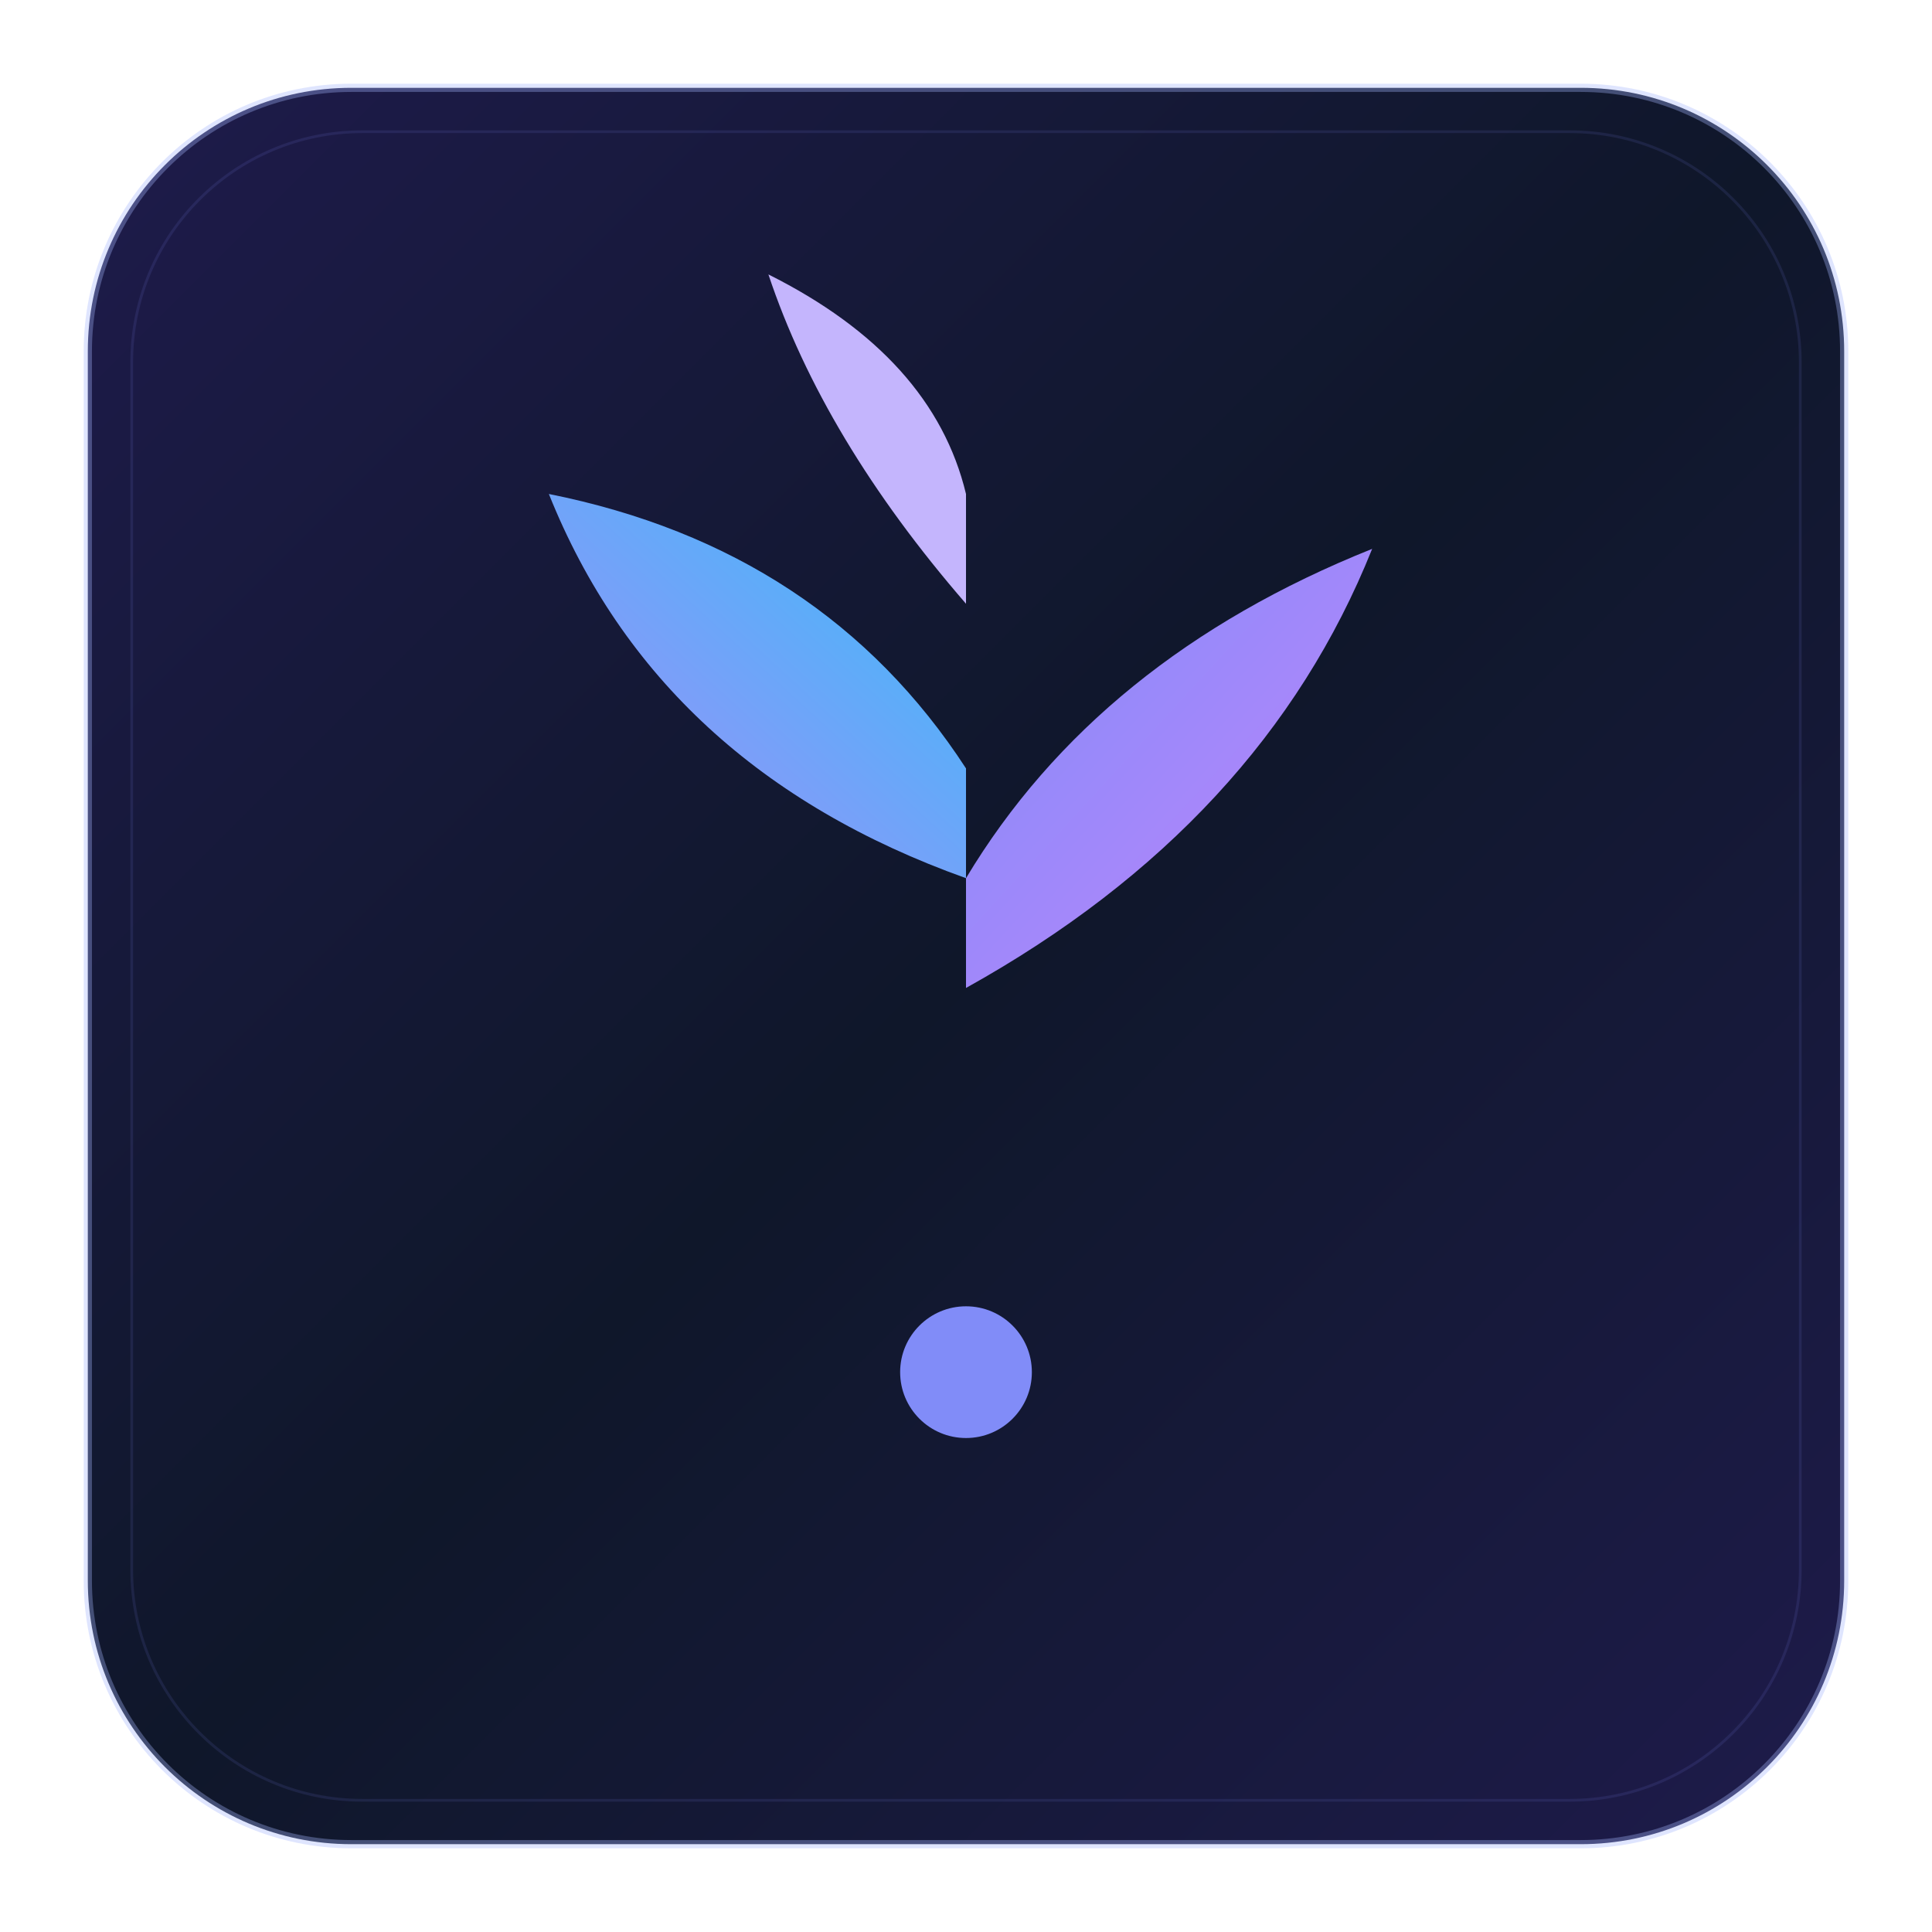
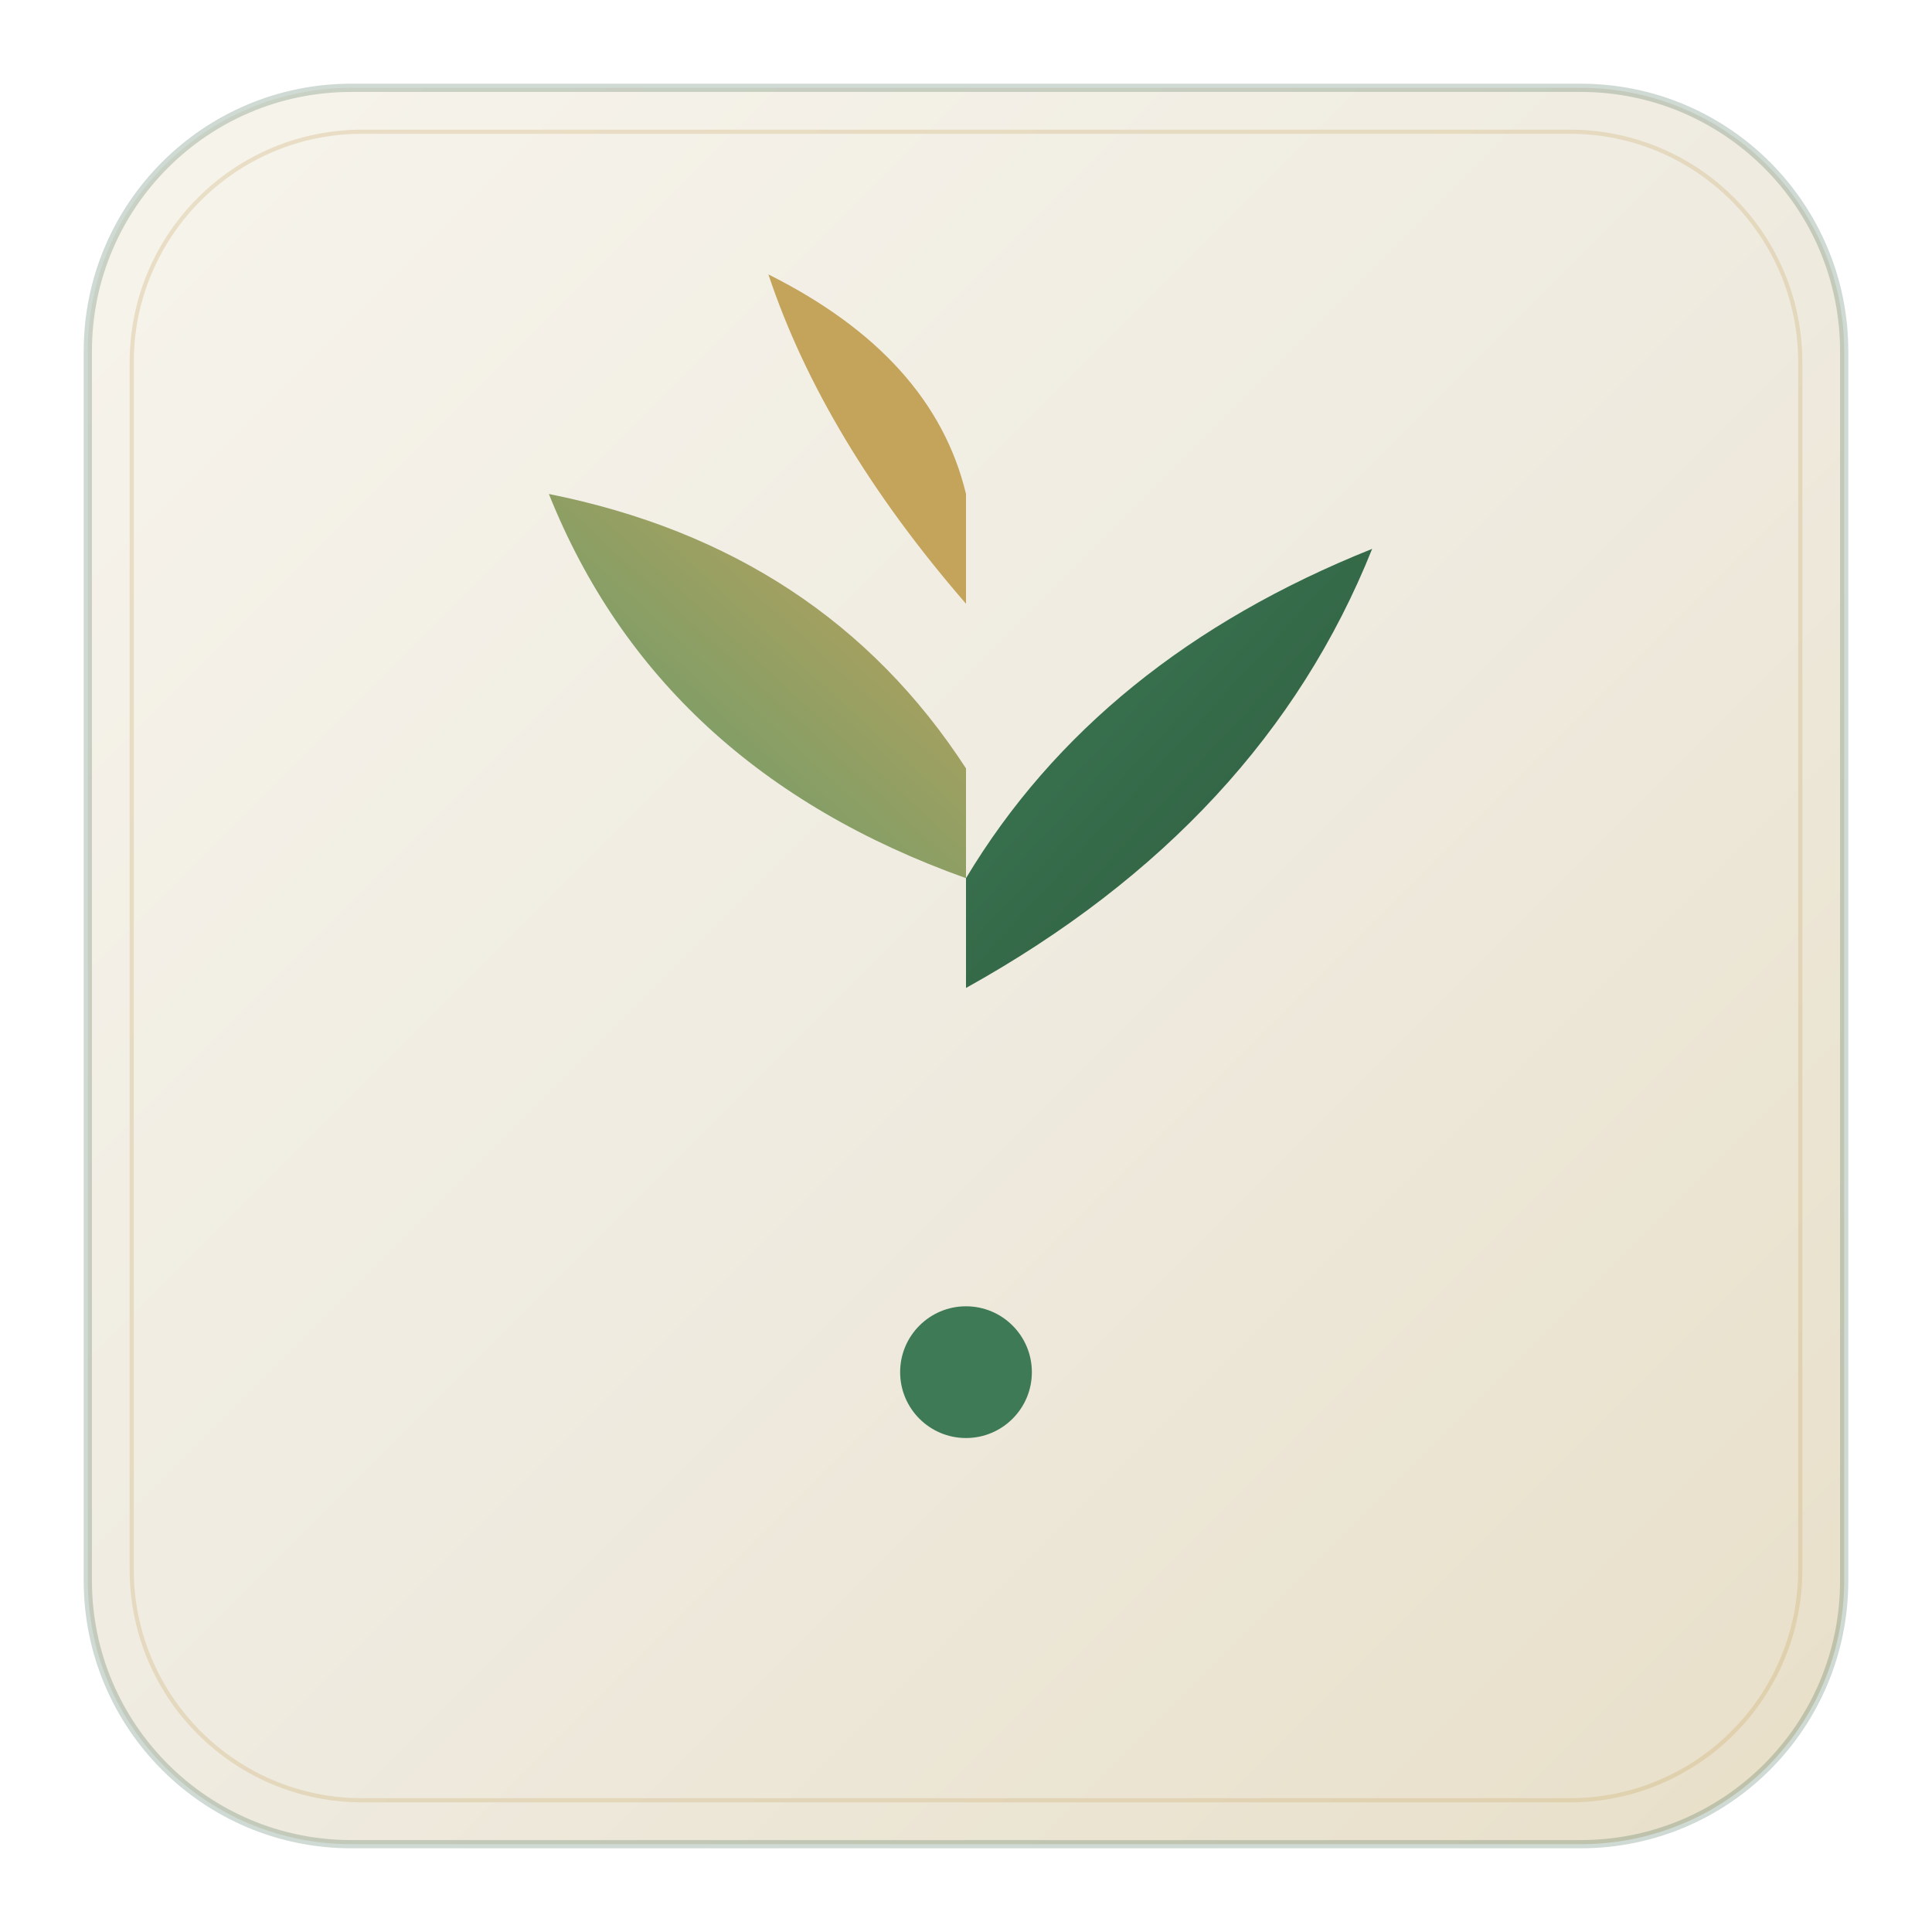
- <svg xmlns="http://www.w3.org/2000/svg" viewBox="0 0 704 704" width="512" height="512" role="img" aria-label="Agri">
+ <svg xmlns="http://www.w3.org/2000/svg" viewBox="0 0 704 704" width="512" height="512" role="img">
  <defs>
    <linearGradient id="bg" x1="0%" y1="0%" x2="100%" y2="100%">
-       <stop offset="0%" stop-color="#1e1b4b" />
-       <stop offset="50%" stop-color="#0f172a" />
-       <stop offset="100%" stop-color="#1e1b4b" />
+       <stop offset="0%" stop-color="#f7f4ec" />
+       <stop offset="50%" stop-color="#efebe0" />
+       <stop offset="100%" stop-color="#e8dfc8" />
    </linearGradient>
    <linearGradient id="g1" x1="0%" y1="0%" x2="100%" y2="100%">
-       <stop offset="0%" stop-color="#818cf8" />
-       <stop offset="100%" stop-color="#c084fc" />
+       <stop offset="0%" stop-color="#3d7a55" />
+       <stop offset="100%" stop-color="#2d5a3d" />
    </linearGradient>
    <linearGradient id="g2" x1="100%" y1="0%" x2="0%" y2="100%">
-       <stop offset="0%" stop-color="#38bdf8" />
-       <stop offset="100%" stop-color="#a78bfa" />
+       <stop offset="0%" stop-color="#c4a35a" />
+       <stop offset="100%" stop-color="#5a9b6e" />
    </linearGradient>
-     <filter id="soft" x="-20%" y="-20%" width="140%" height="140%">
-       <feGaussianBlur in="SourceGraphic" stdDeviation="0.5" />
-     </filter>
  </defs>
  <rect x="32" y="32" width="640" height="640" rx="96" fill="url(#bg)" />
-   <rect x="32" y="32" width="640" height="640" rx="96" fill="none" stroke="rgba(165,180,252,0.35)" stroke-width="3" />
-   <rect x="48" y="48" width="608" height="608" rx="84" fill="none" stroke="rgba(129,140,248,0.12)" stroke-width="1" />
-   <g transform="translate(0,0)">
+   <rect x="32" y="32" width="640" height="640" rx="96" fill="none" stroke="rgba(45,90,61,0.22)" stroke-width="3" />
+   <rect x="48" y="48" width="608" height="608" rx="84" fill="none" stroke="rgba(196,163,90,0.25)" stroke-width="1.5" />
+   <g>
    <path d="M352 480 L352 280" stroke="url(#g1)" stroke-width="22" stroke-linecap="round" />
    <path d="M352 320 Q240 280 200 180 Q300 200 352 280" fill="url(#g2)" />
    <path d="M352 360 Q460 300 500 200 Q400 240 352 320" fill="url(#g1)" />
-     <path d="M352 220 Q300 160 280 100 Q340 130 352 180" fill="#c4b5fd" />
-     <circle cx="352" cy="500" r="24" fill="#818cf8" />
+     <path d="M352 220 Q300 160 280 100 Q340 130 352 180" fill="#c4a35a" />
+     <circle cx="352" cy="500" r="24" fill="#3d7a55" />
  </g>
</svg>
